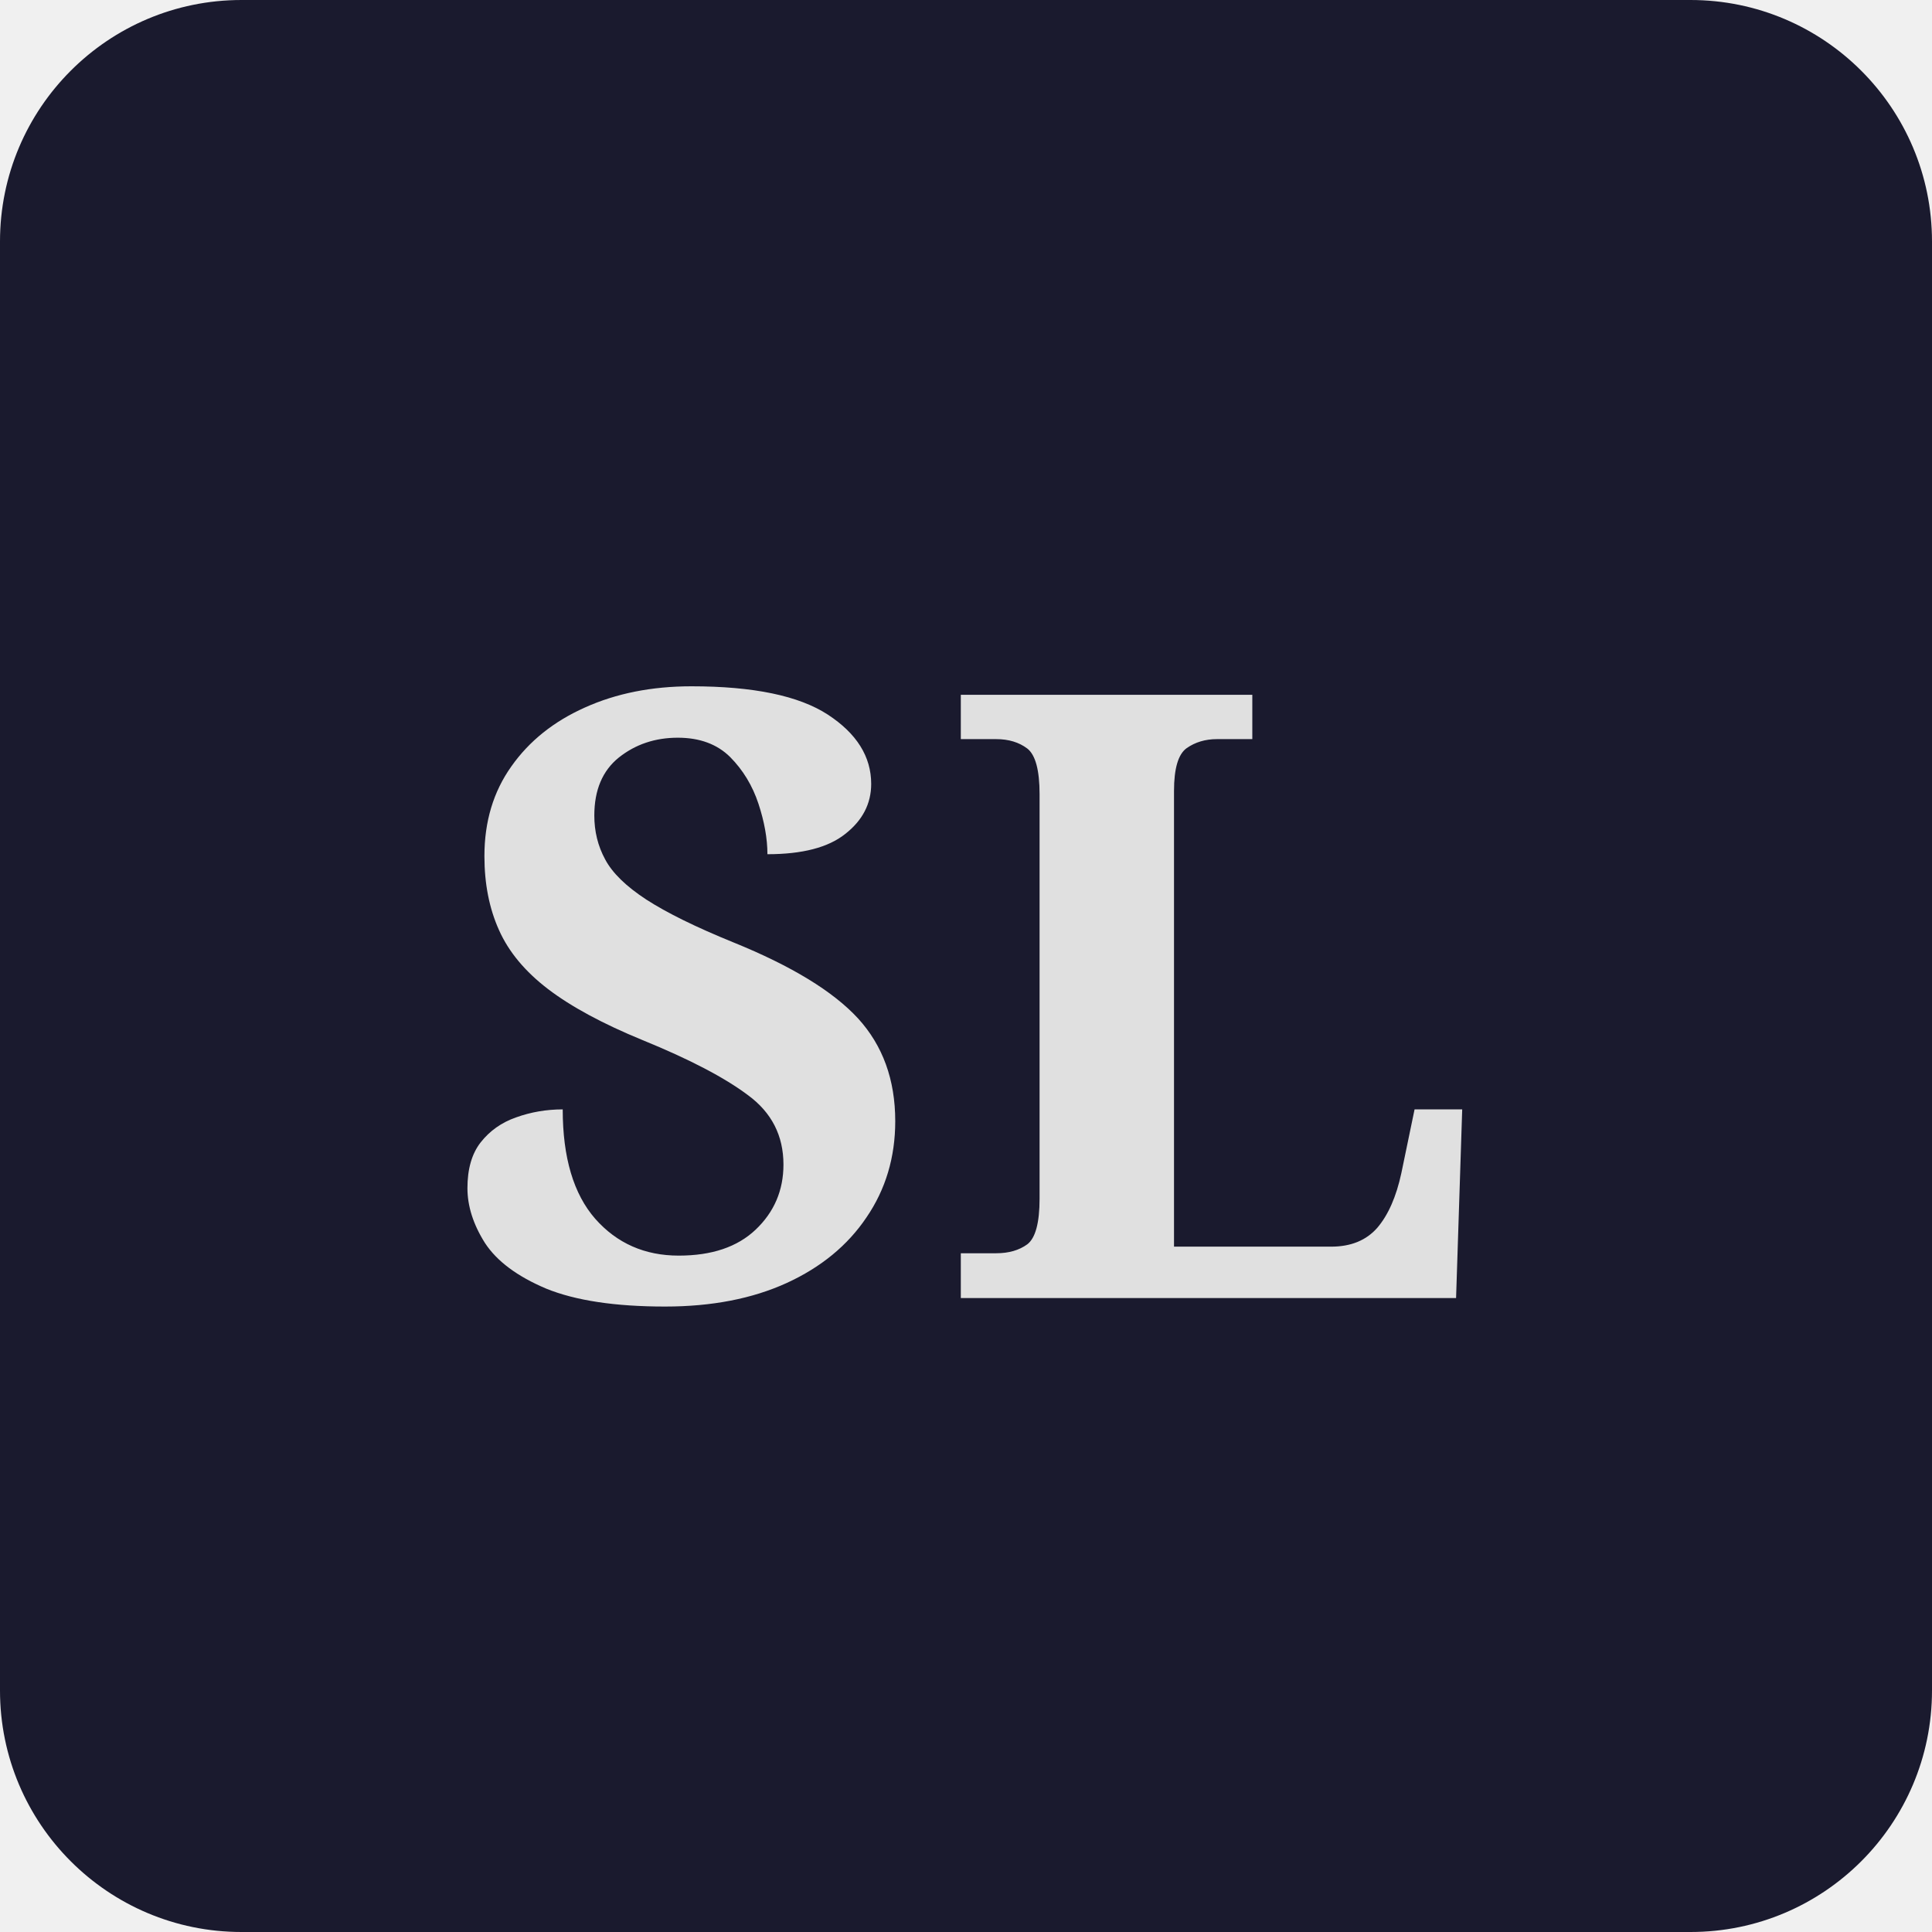
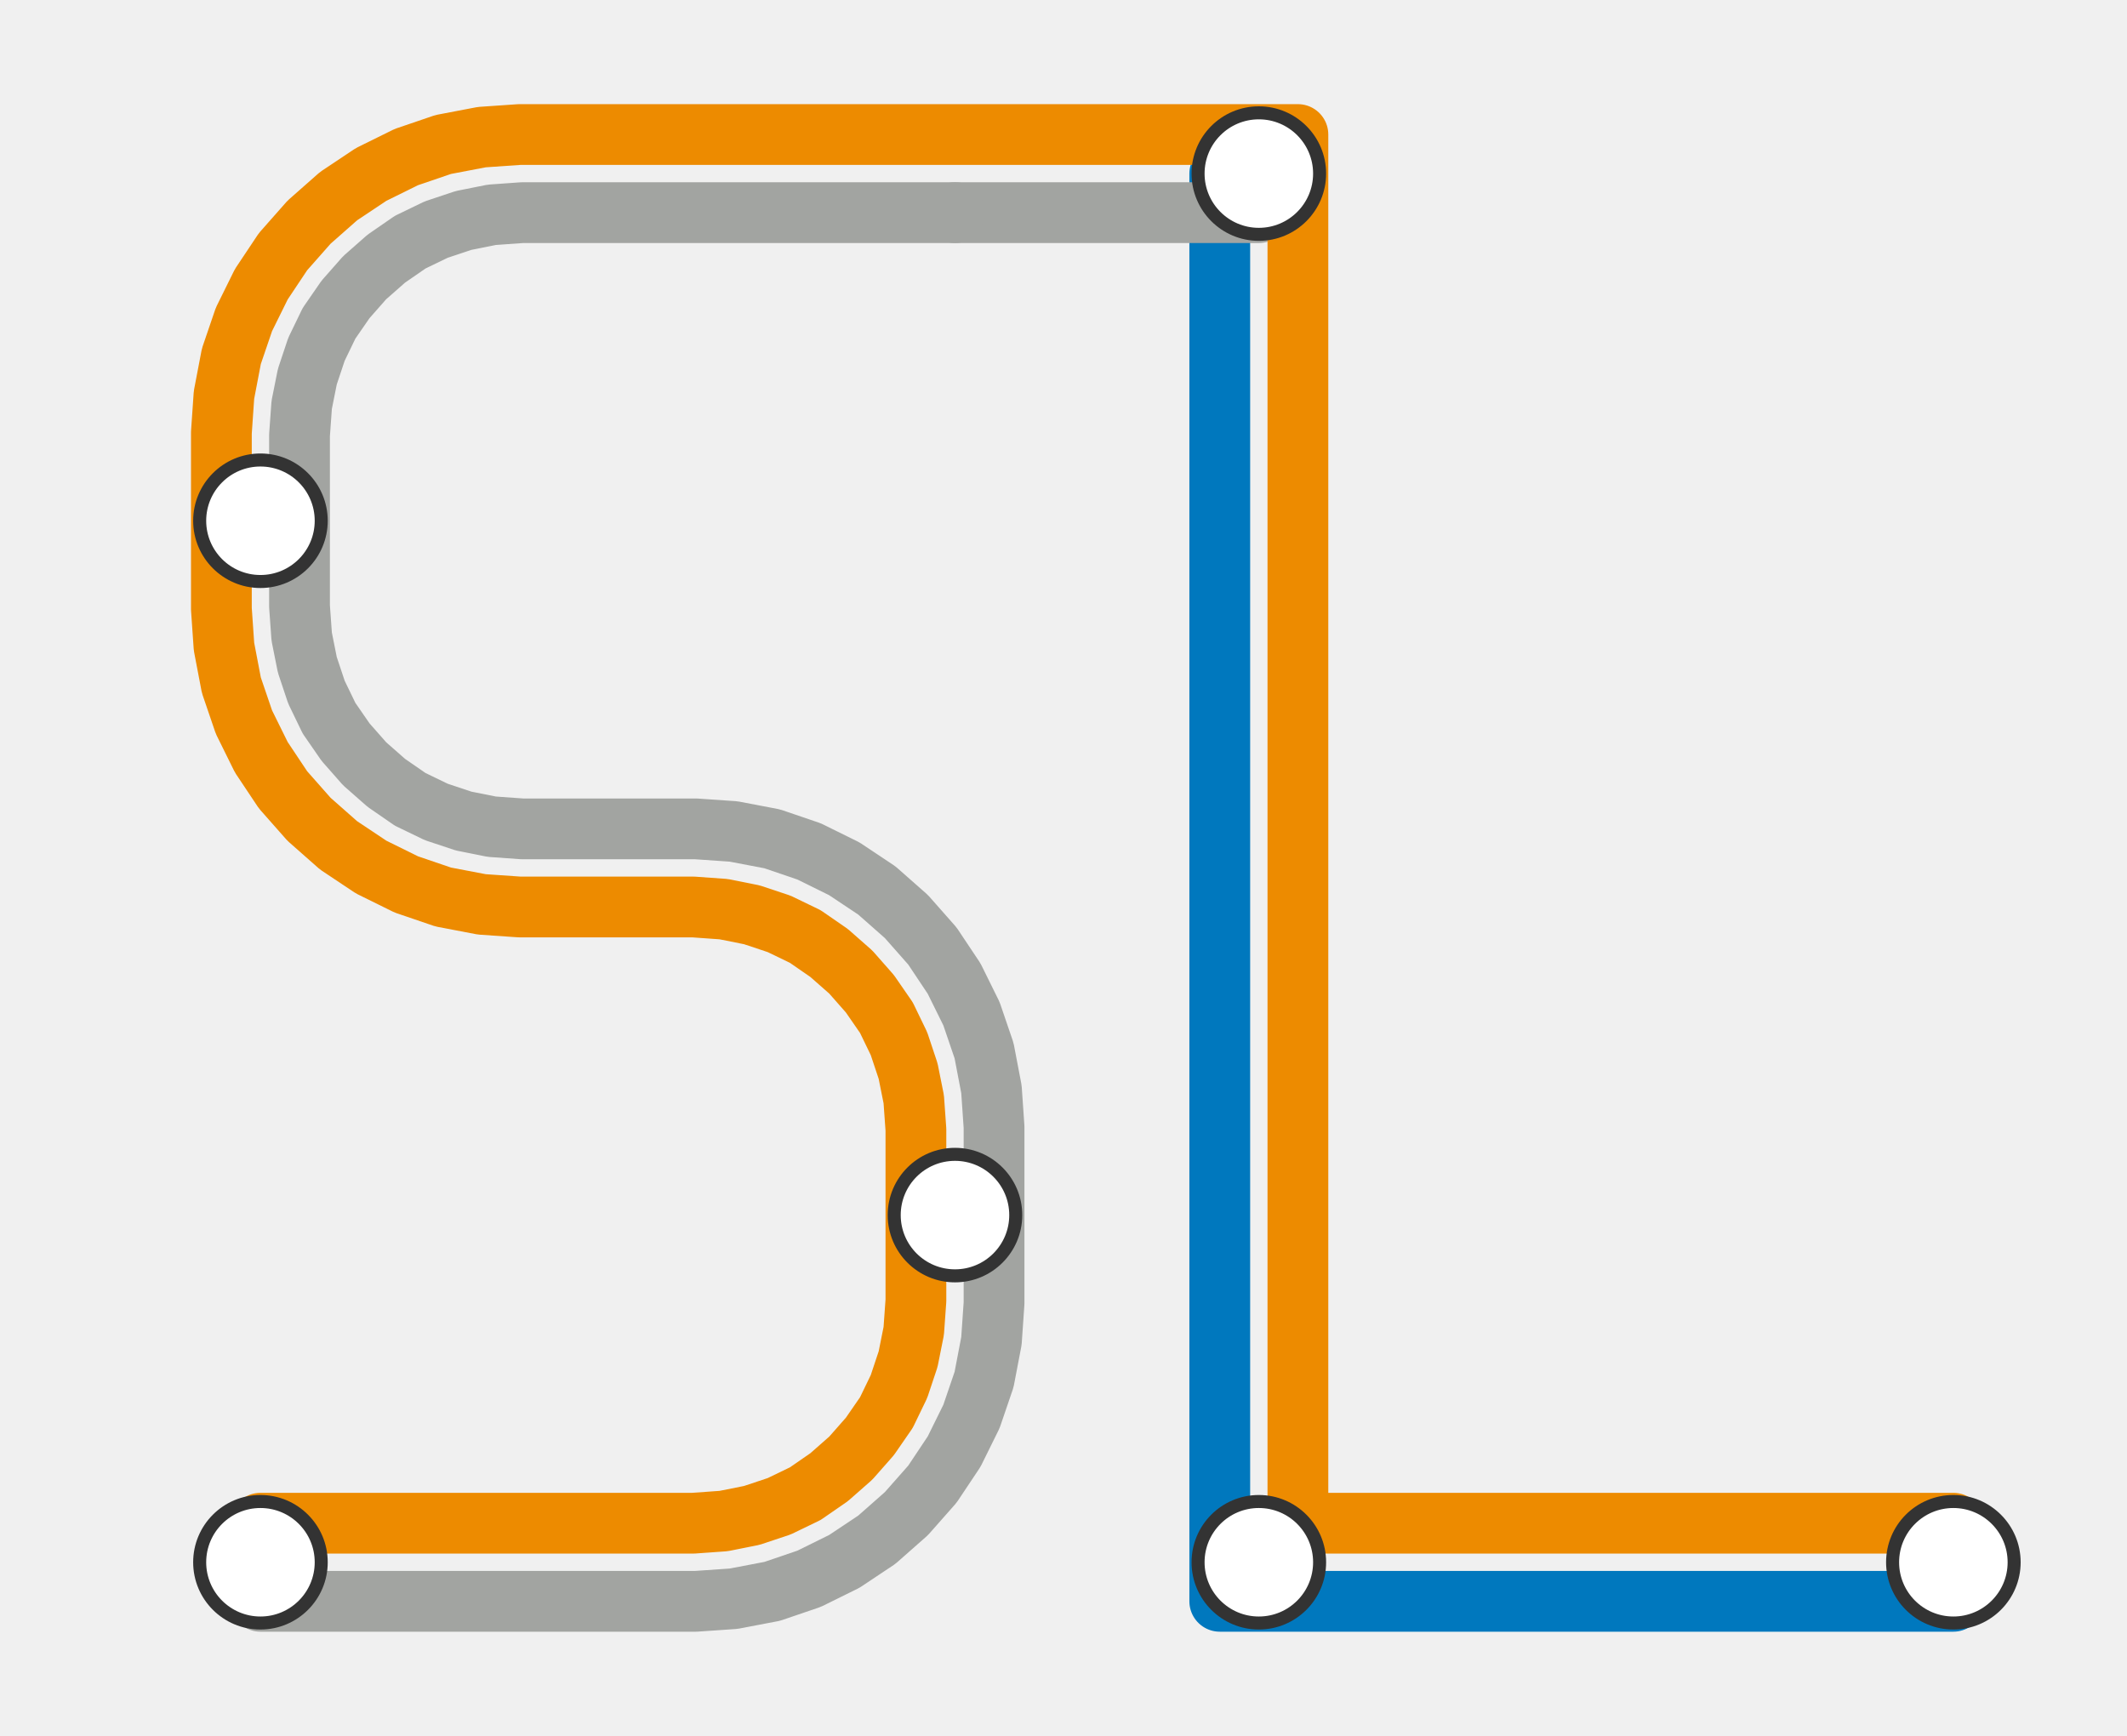
- <svg xmlns="http://www.w3.org/2000/svg" viewBox="0 0 64 64">
-   <rect width="64" height="64" rx="8" fill="#1a1a2e" />
-   <text x="32" y="43" font-family="Georgia, serif" font-size="28" font-weight="bold" fill="#e0e0e0" text-anchor="middle">SL</text>
+ <svg xmlns="http://www.w3.org/2000/svg" viewBox="40 0 490 400" width="490" height="400">
+   <polyline fill="none" stroke="#0078BE" stroke-width="14" stroke-linecap="round" stroke-linejoin="round" points="321.0,40.0 321.0,369.0 490.0,369.0" />
+   <polyline fill="none" stroke="#A2A4A1" stroke-width="14" stroke-linecap="round" stroke-linejoin="round" points="260.0,49.0 330.0,49.0" />
+   <polyline fill="none" stroke="#A2A4A1" stroke-width="14" stroke-linecap="round" stroke-linejoin="round" points="260.0,49.0 160.3,49.0 153.3,49.5 146.8,50.8 140.5,52.9 134.5,55.8 129.0,59.6 124.0,64.0 119.6,69.0 115.8,74.5 112.9,80.5 110.8,86.8 109.5,93.3 109.0,100.3 109.0,139.7 109.5,146.7 110.8,153.2 112.9,159.5 115.8,165.5 119.6,171.0 124.0,176.0 129.0,180.4 134.5,184.2 140.5,187.1 146.8,189.2 153.3,190.5 160.3,191.0 200.3,191.0 209.0,191.6 217.9,193.3 226.4,196.2 234.5,200.2 242.0,205.2 248.8,211.2 254.8,218.0 259.8,225.5 263.8,233.6 266.7,242.1 268.4,251.0 269.0,259.7 269.0,300.3 268.4,309.0 266.7,317.9 263.8,326.4 259.8,334.5 254.8,342.0 248.8,348.8 242.0,354.8 234.5,359.8 226.4,363.8 217.9,366.7 209.0,368.4 200.3,369.0 100.0,369.0" />
+   <polyline fill="none" stroke="#ED8B00" stroke-width="14" stroke-linecap="round" stroke-linejoin="round" points="100.0,351.0 199.7,351.0 206.7,350.5 213.2,349.2 219.5,347.1 225.5,344.2 231.0,340.4 236.0,336.0 240.4,331.0 244.2,325.5 247.1,319.5 249.2,313.2 250.5,306.7 251.0,299.7 251.0,260.3 250.5,253.3 249.2,246.8 247.1,240.5 244.2,234.5 240.4,229.0 236.0,224.0 231.0,219.6 225.5,215.8 219.5,212.9 213.2,210.8 206.7,209.5 199.7,209.0 159.7,209.0 151.0,208.4 142.1,206.7 133.6,203.8 125.5,199.8 118.0,194.8 111.2,188.8 105.2,182.0 100.2,174.5 96.2,166.4 93.3,157.9 91.6,149.0 91.0,140.3 91.0,99.7 91.6,91.0 93.3,82.1 96.2,73.6 100.2,65.5 105.2,58.0 111.2,51.2 118.0,45.2 125.5,40.2 133.6,36.2 142.1,33.3 151.0,31.6 159.7,31.0 260.0,31.0 339.0,31.0 339.0,40.0 339.0,351.0 490.0,351.0" />
+   <circle cx="100" cy="360" r="14" fill="white" stroke="#333333" stroke-width="3" />
+   <circle cx="100" cy="120" r="14" fill="white" stroke="#333333" stroke-width="3" />
+   <circle cx="260" cy="280" r="14" fill="white" stroke="#333333" stroke-width="3" />
+   <circle cx="330" cy="40" r="14" fill="white" stroke="#333333" stroke-width="3" />
+   <circle cx="330" cy="360" r="14" fill="white" stroke="#333333" stroke-width="3" />
+   <circle cx="490" cy="360" r="14" fill="white" stroke="#333333" stroke-width="3" />
</svg>
